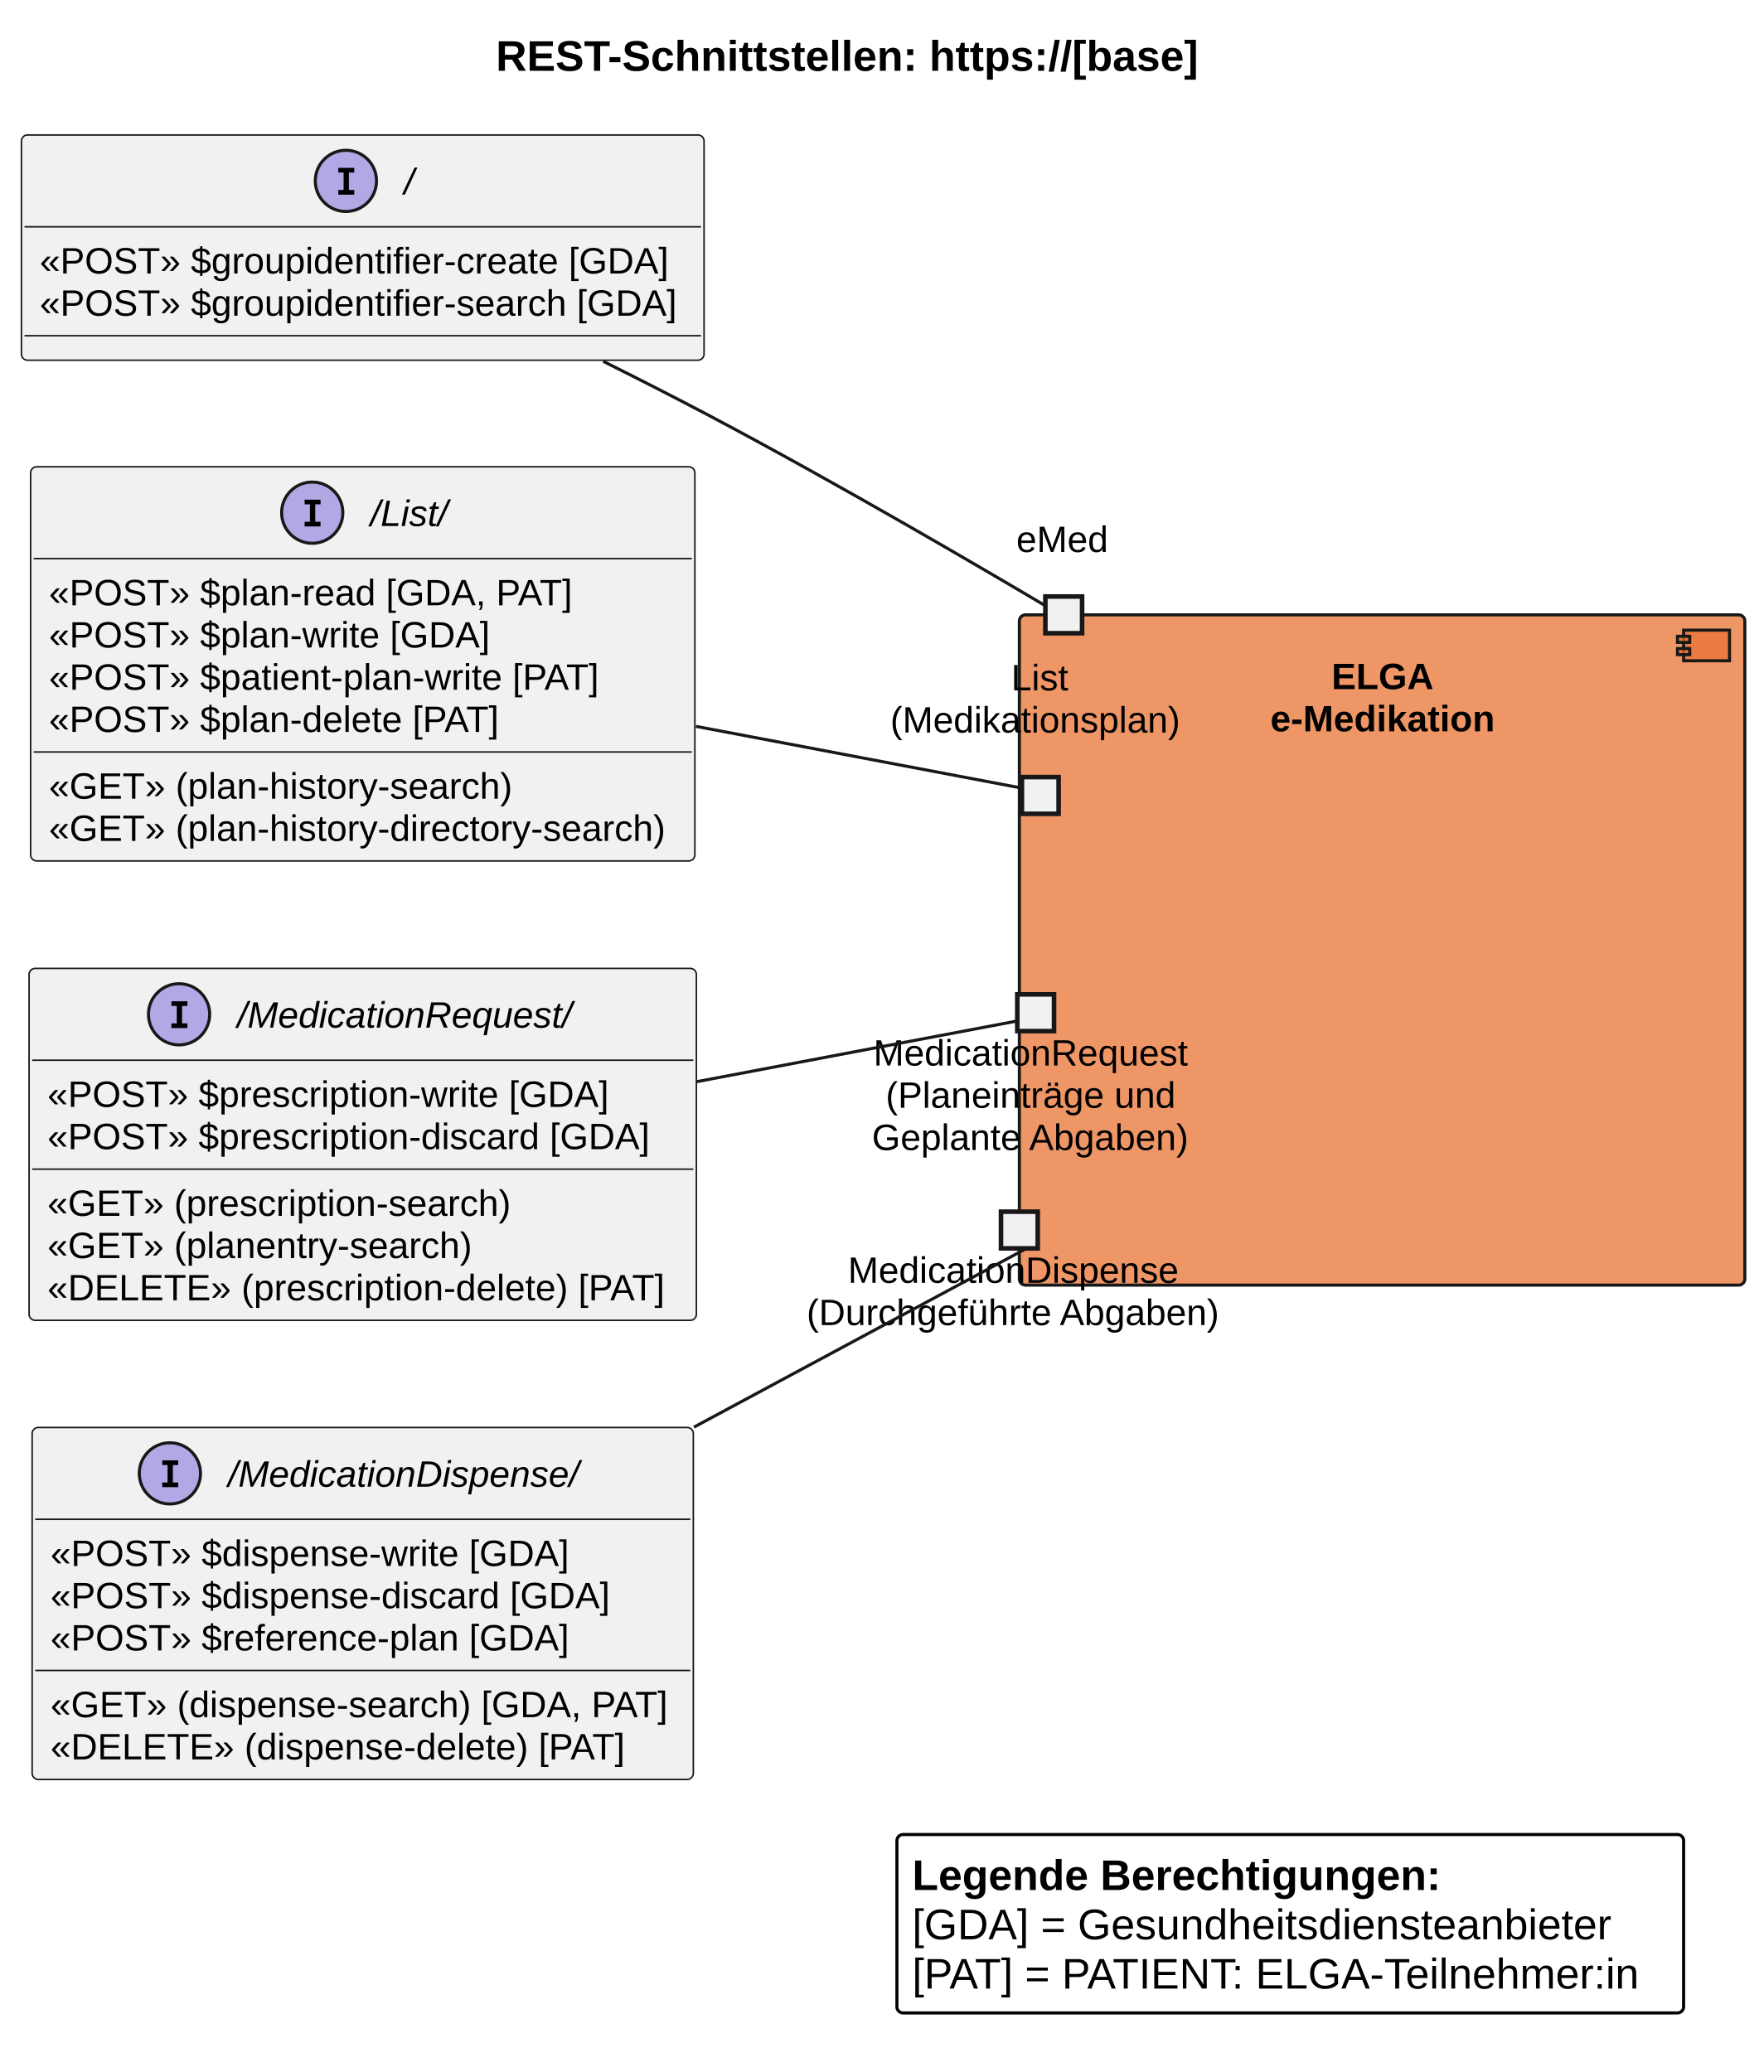
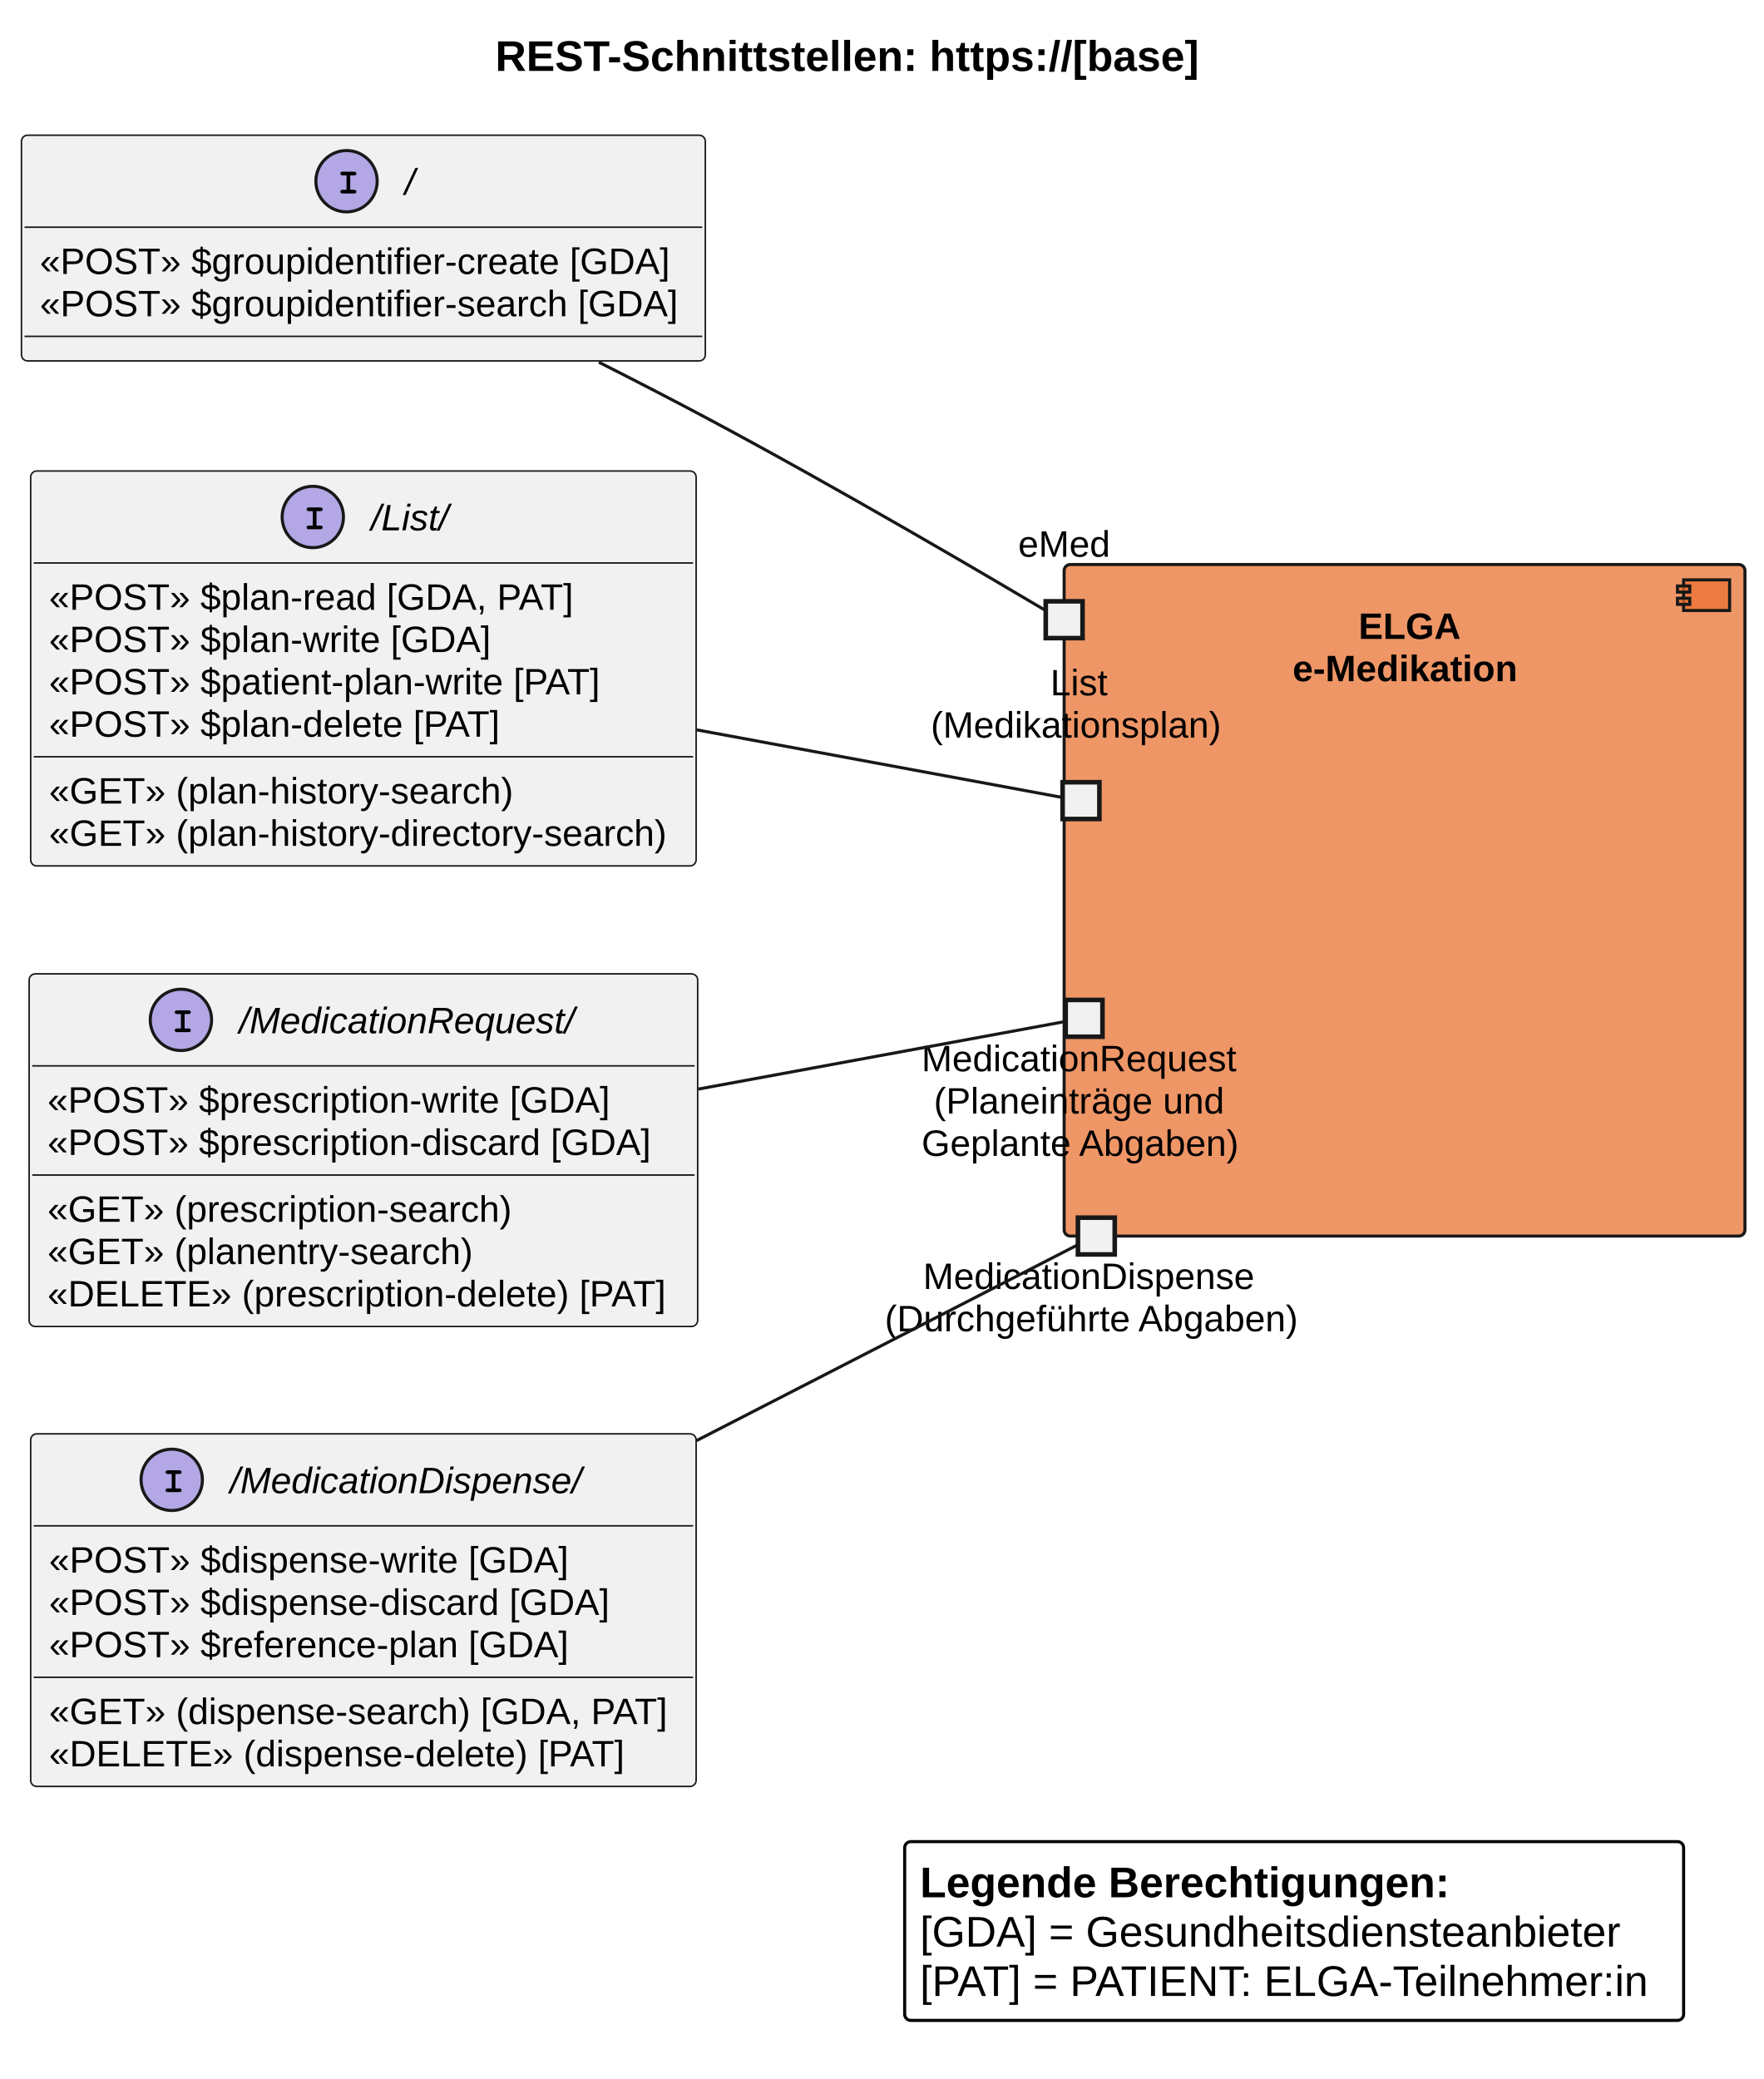
- <svg xmlns="http://www.w3.org/2000/svg" contentStyleType="text/css" height="677px" preserveAspectRatio="none" style="width:576px;height:677px;background:#FFFFFF;" version="1.1" viewBox="0 0 576 677" width="576px" zoomAndPan="magnify">
+ <svg xmlns="http://www.w3.org/2000/svg" contentStyleType="text/css" height="678px" preserveAspectRatio="none" style="width:575px;height:678px;background:#FFFFFF;" version="1.1" viewBox="0 0 575 678" width="575px" zoomAndPan="magnify">
  <defs />
  <g>
-     <text fill="#000000" font-family="Arial" font-size="14" font-weight="bold" lengthAdjust="spacing" textLength="238" x="162" y="23.132">REST-Schnittstellen: https://[base]</text>
+     <text fill="#000000" font-family="Arial" font-size="14" font-weight="bold" lengthAdjust="spacing" textLength="238" x="161.5" y="23.132">REST-Schnittstellen: https://[base]</text>
    <g id="cluster_Server">
-       <rect fill="#E97232" fill-opacity="0.741" height="219" rx="2" ry="2" style="stroke:#181818;stroke-width:1.0;" width="237" x="333" y="200.899" />
-       <rect fill="#E97232" fill-opacity="0.741" height="10" style="stroke:#181818;stroke-width:1.0;" width="15" x="550" y="205.899" />
-       <rect fill="#E97232" fill-opacity="0.741" height="2" style="stroke:#181818;stroke-width:1.0;" width="4" x="548" y="207.899" />
-       <rect fill="#E97232" fill-opacity="0.741" height="2" style="stroke:#181818;stroke-width:1.0;" width="4" x="548" y="211.899" />
-       <text fill="#000000" font-family="Arial" font-size="12" font-weight="bold" lengthAdjust="spacing" textLength="33" x="435" y="225.155">ELGA</text>
-       <text fill="#000000" font-family="Arial" font-size="12" font-weight="bold" lengthAdjust="spacing" textLength="73" x="415" y="238.953">e-Medikation</text>
+       <rect fill="#E97232" fill-opacity="0.741" height="219" rx="2" ry="2" style="stroke:#181818;stroke-width:1.0;" width="222" x="347" y="184.099" />
+       <rect fill="#E97232" fill-opacity="0.741" height="10" style="stroke:#181818;stroke-width:1.0;" width="15" x="549" y="189.099" />
+       <rect fill="#E97232" fill-opacity="0.741" height="2" style="stroke:#181818;stroke-width:1.0;" width="4" x="547" y="191.099" />
+       <rect fill="#E97232" fill-opacity="0.741" height="2" style="stroke:#181818;stroke-width:1.0;" width="4" x="547" y="195.099" />
+       <text fill="#000000" font-family="Arial" font-size="12" font-weight="bold" lengthAdjust="spacing" textLength="30" x="443" y="208.355">ELGA</text>
+       <text fill="#000000" font-family="Arial" font-size="12" font-weight="bold" lengthAdjust="spacing" textLength="73" x="421.5" y="222.153">e-Medikation</text>
    </g>
-     <text fill="#000000" font-family="Arial" font-size="12" lengthAdjust="spacing" textLength="19" x="330.33" y="225.557">List</text>
-     <text fill="#000000" font-family="Arial" font-size="12" lengthAdjust="spacing" textLength="98" x="290.83" y="239.356">(Medikationsplan)</text>
-     <rect fill="#F1F1F1" height="12" style="stroke:#181818;stroke-width:1.5;" width="12" x="333.83" y="253.899" />
-     <text fill="#000000" font-family="Arial" font-size="12" lengthAdjust="spacing" textLength="112" x="277" y="419.154">MedicationDispense</text>
-     <text fill="#000000" font-family="Arial" font-size="12" lengthAdjust="spacing" textLength="139" x="263.5" y="432.953">(Durchgeführte Abgaben)</text>
-     <rect fill="#F1F1F1" height="12" style="stroke:#181818;stroke-width:1.5;" width="12" x="327" y="395.899" />
-     <text fill="#000000" font-family="Arial" font-size="12" lengthAdjust="spacing" textLength="106" x="285.33" y="348.154">MedicationRequest</text>
-     <text fill="#000000" font-family="Arial" font-size="12" lengthAdjust="spacing" textLength="98" x="289.33" y="361.953">(Planeinträge und</text>
-     <text fill="#000000" font-family="Arial" font-size="12" lengthAdjust="spacing" textLength="107" x="284.83" y="375.752">Geplante Abgaben)</text>
-     <rect fill="#F1F1F1" height="12" style="stroke:#181818;stroke-width:1.5;" width="12" x="332.33" y="324.899" />
-     <text fill="#000000" font-family="Arial" font-size="12" lengthAdjust="spacing" textLength="31" x="332" y="180.356">eMed</text>
-     <rect fill="#F1F1F1" height="12" style="stroke:#181818;stroke-width:1.5;" width="12" x="341.5" y="194.899" />
+     <text fill="#000000" font-family="Arial" font-size="12" lengthAdjust="spacing" textLength="20" x="342.5" y="226.757">List</text>
+     <text fill="#000000" font-family="Arial" font-size="12" lengthAdjust="spacing" textLength="98" x="303.5" y="240.556">(Medikationsplan)</text>
+     <rect fill="#F1F1F1" height="12" style="stroke:#181818;stroke-width:1.5;" width="12" x="346.5" y="255.099" />
+     <text fill="#000000" font-family="Arial" font-size="12" lengthAdjust="spacing" textLength="113" x="301" y="420.354">MedicationDispense</text>
+     <text fill="#000000" font-family="Arial" font-size="12" lengthAdjust="spacing" textLength="138" x="288.5" y="434.153">(Durchgeführte Abgaben)</text>
+     <rect fill="#F1F1F1" height="12" style="stroke:#181818;stroke-width:1.5;" width="12" x="351.5" y="397.099" />
+     <text fill="#000000" font-family="Arial" font-size="12" lengthAdjust="spacing" textLength="106" x="300.5" y="349.354">MedicationRequest</text>
+     <text fill="#000000" font-family="Arial" font-size="12" lengthAdjust="spacing" textLength="98" x="304.5" y="363.153">(Planeinträge und</text>
+     <text fill="#000000" font-family="Arial" font-size="12" lengthAdjust="spacing" textLength="106" x="300.5" y="376.952">Geplante Abgaben)</text>
+     <rect fill="#F1F1F1" height="12" style="stroke:#181818;stroke-width:1.5;" width="12" x="347.5" y="326.099" />
+     <text fill="#000000" font-family="Arial" font-size="12" lengthAdjust="spacing" textLength="30" x="332" y="181.556">eMed</text>
+     <rect fill="#F1F1F1" height="12" style="stroke:#181818;stroke-width:1.5;" width="12" x="341" y="196.099" />
    <g id="elem_IEmed">
      <rect codeLine="47" fill="#F1F1F1" height="73.598" id="IEmed" rx="2" ry="2" style="stroke:#181818;stroke-width:0.5;" width="223" x="7" y="44.099" />
      <ellipse cx="113" cy="59.099" fill="#B4A7E5" rx="10" ry="10" style="stroke:#181818;stroke-width:1.0;" />
-       <path d="M110.508,56.374 L110.508,54.851 L115.717,54.851 L115.717,56.374 L113.977,56.374 L113.977,62.075 L115.717,62.075 L115.717,63.599 L110.508,63.599 L110.508,62.075 L112.248,62.075 L112.248,56.374 Z " fill="#000000" />
+       <path d="M114.203,57.192 L114.203,61.895 L115.422,61.895 Q115.844,61.895 116.031,62.067 Q116.219,62.224 116.219,62.505 Q116.219,62.77 116.031,62.942 Q115.844,63.099 115.422,63.099 L111.781,63.099 Q111.359,63.099 111.172,62.942 Q110.984,62.77 110.984,62.489 Q110.984,62.224 111.172,62.067 Q111.359,61.895 111.781,61.895 L113,61.895 L113,57.192 L111.781,57.192 Q111.359,57.192 111.172,57.036 Q110.984,56.864 110.984,56.599 Q110.984,56.317 111.172,56.161 Q111.359,55.989 111.781,55.989 L115.422,55.989 Q115.844,55.989 116.031,56.161 Q116.219,56.317 116.219,56.599 Q116.219,56.864 116.031,57.036 Q115.844,57.192 115.422,57.192 L114.203,57.192 Z " fill="#000000" />
      <text fill="#000000" font-family="Arial" font-size="12" font-style="italic" lengthAdjust="spacing" textLength="3" x="132" y="63.455">/</text>
      <line style="stroke:#181818;stroke-width:0.5;" x1="8" x2="229" y1="74.099" y2="74.099" />
-       <text fill="#000000" font-family="Arial" font-size="12" lengthAdjust="spacing" textLength="208" x="13" y="89.355">«POST» $groupidentifier-create [GDA]</text>
+       <text fill="#000000" font-family="Arial" font-size="12" lengthAdjust="spacing" textLength="207" x="13" y="89.355">«POST» $groupidentifier-create [GDA]</text>
      <text fill="#000000" font-family="Arial" font-size="12" lengthAdjust="spacing" textLength="211" x="13" y="103.153">«POST» $groupidentifier-search [GDA]</text>
      <line style="stroke:#181818;stroke-width:0.5;" x1="8" x2="229" y1="109.696" y2="109.696" />
    </g>
    <g id="elem_IList">
-       <rect codeLine="52" fill="#F1F1F1" height="128.793" id="IList" rx="2" ry="2" style="stroke:#181818;stroke-width:0.5;" width="217" x="10" y="152.509" />
-       <ellipse cx="102" cy="167.509" fill="#B4A7E5" rx="10" ry="10" style="stroke:#181818;stroke-width:1.0;" />
-       <path d="M99.508,164.784 L99.508,163.261 L104.717,163.261 L104.717,164.784 L102.977,164.784 L102.977,170.485 L104.717,170.485 L104.717,172.009 L99.508,172.009 L99.508,170.485 L101.248,170.485 L101.248,164.784 Z " fill="#000000" />
-       <text fill="#000000" font-family="Arial" font-size="12" font-style="italic" lengthAdjust="spacing" textLength="25" x="121" y="171.865">/List/</text>
-       <line style="stroke:#181818;stroke-width:0.5;" x1="11" x2="226" y1="182.509" y2="182.509" />
-       <text fill="#000000" font-family="Arial" font-size="12" lengthAdjust="spacing" textLength="173" x="16" y="197.764">«POST» $plan-read [GDA, PAT]</text>
-       <text fill="#000000" font-family="Arial" font-size="12" lengthAdjust="spacing" textLength="145" x="16" y="211.563">«POST» $plan-write [GDA]</text>
-       <text fill="#000000" font-family="Arial" font-size="12" lengthAdjust="spacing" textLength="183" x="16" y="225.362">«POST» $patient-plan-write [PAT]</text>
-       <text fill="#000000" font-family="Arial" font-size="12" lengthAdjust="spacing" textLength="150" x="16" y="239.161">«POST» $plan-delete [PAT]</text>
-       <line style="stroke:#181818;stroke-width:0.5;" x1="11" x2="226" y1="245.704" y2="245.704" />
-       <text fill="#000000" font-family="Arial" font-size="12" lengthAdjust="spacing" textLength="154" x="16" y="260.96">«GET» (plan-history-search)</text>
-       <text fill="#000000" font-family="Arial" font-size="12" lengthAdjust="spacing" textLength="205" x="16" y="274.759">«GET» (plan-history-directory-search)</text>
+       <rect codeLine="52" fill="#F1F1F1" height="128.793" id="IList" rx="2" ry="2" style="stroke:#181818;stroke-width:0.5;" width="217" x="10" y="153.599" />
+       <ellipse cx="102" cy="168.599" fill="#B4A7E5" rx="10" ry="10" style="stroke:#181818;stroke-width:1.0;" />
+       <path d="M103.203,166.692 L103.203,171.395 L104.422,171.395 Q104.844,171.395 105.031,171.567 Q105.219,171.724 105.219,172.005 Q105.219,172.27 105.031,172.442 Q104.844,172.599 104.422,172.599 L100.781,172.599 Q100.359,172.599 100.172,172.442 Q99.984,172.27 99.984,171.989 Q99.984,171.724 100.172,171.567 Q100.359,171.395 100.781,171.395 L102,171.395 L102,166.692 L100.781,166.692 Q100.359,166.692 100.172,166.536 Q99.984,166.364 99.984,166.099 Q99.984,165.817 100.172,165.661 Q100.359,165.489 100.781,165.489 L104.422,165.489 Q104.844,165.489 105.031,165.661 Q105.219,165.817 105.219,166.099 Q105.219,166.364 105.031,166.536 Q104.844,166.692 104.422,166.692 L103.203,166.692 Z " fill="#000000" />
+       <text fill="#000000" font-family="Arial" font-size="12" font-style="italic" lengthAdjust="spacing" textLength="25" x="121" y="172.955">/List/</text>
+       <line style="stroke:#181818;stroke-width:0.5;" x1="11" x2="226" y1="183.599" y2="183.599" />
+       <text fill="#000000" font-family="Arial" font-size="12" lengthAdjust="spacing" textLength="171" x="16" y="198.855">«POST» $plan-read [GDA, PAT]</text>
+       <text fill="#000000" font-family="Arial" font-size="12" lengthAdjust="spacing" textLength="144" x="16" y="212.653">«POST» $plan-write [GDA]</text>
+       <text fill="#000000" font-family="Arial" font-size="12" lengthAdjust="spacing" textLength="182" x="16" y="226.452">«POST» $patient-plan-write [PAT]</text>
+       <text fill="#000000" font-family="Arial" font-size="12" lengthAdjust="spacing" textLength="149" x="16" y="240.251">«POST» $plan-delete [PAT]</text>
+       <line style="stroke:#181818;stroke-width:0.5;" x1="11" x2="226" y1="246.794" y2="246.794" />
+       <text fill="#000000" font-family="Arial" font-size="12" lengthAdjust="spacing" textLength="155" x="16" y="262.05">«GET» (plan-history-search)</text>
+       <text fill="#000000" font-family="Arial" font-size="12" lengthAdjust="spacing" textLength="205" x="16" y="275.849">«GET» (plan-history-directory-search)</text>
    </g>
    <g id="elem_IMedicationRequest">
-       <rect codeLine="61" fill="#F1F1F1" height="114.994" id="IMedicationRequest" rx="2" ry="2" style="stroke:#181818;stroke-width:0.5;" width="218" x="9.5" y="316.409" />
-       <ellipse cx="58.5" cy="331.409" fill="#B4A7E5" rx="10" ry="10" style="stroke:#181818;stroke-width:1.0;" />
-       <path d="M56.008,328.684 L56.008,327.161 L61.217,327.161 L61.217,328.684 L59.477,328.684 L59.477,334.385 L61.217,334.385 L61.217,335.909 L56.008,335.909 L56.008,334.385 L57.748,334.385 L57.748,328.684 Z " fill="#000000" />
-       <text fill="#000000" font-family="Arial" font-size="12" font-style="italic" lengthAdjust="spacing" textLength="112" x="77.5" y="335.765">/MedicationRequest/</text>
-       <line style="stroke:#181818;stroke-width:0.5;" x1="10.5" x2="226.5" y1="346.409" y2="346.409" />
-       <text fill="#000000" font-family="Arial" font-size="12" lengthAdjust="spacing" textLength="185" x="15.5" y="361.664">«POST» $prescription-write [GDA]</text>
-       <text fill="#000000" font-family="Arial" font-size="12" lengthAdjust="spacing" textLength="199" x="15.5" y="375.463">«POST» $prescription-discard [GDA]</text>
-       <line style="stroke:#181818;stroke-width:0.5;" x1="10.5" x2="226.5" y1="382.006" y2="382.006" />
-       <text fill="#000000" font-family="Arial" font-size="12" lengthAdjust="spacing" textLength="154" x="15.5" y="397.262">«GET» (prescription-search)</text>
-       <text fill="#000000" font-family="Arial" font-size="12" lengthAdjust="spacing" textLength="141" x="15.5" y="411.061">«GET» (planentry-search)</text>
-       <text fill="#000000" font-family="Arial" font-size="12" lengthAdjust="spacing" textLength="206" x="15.5" y="424.86">«DELETE» (prescription-delete) [PAT]</text>
+       <rect codeLine="61" fill="#F1F1F1" height="114.994" id="IMedicationRequest" rx="2" ry="2" style="stroke:#181818;stroke-width:0.5;" width="218" x="9.5" y="317.599" />
+       <ellipse cx="59" cy="332.599" fill="#B4A7E5" rx="10" ry="10" style="stroke:#181818;stroke-width:1.0;" />
+       <path d="M60.203,330.692 L60.203,335.396 L61.422,335.396 Q61.844,335.396 62.031,335.567 Q62.219,335.724 62.219,336.005 Q62.219,336.271 62.031,336.442 Q61.844,336.599 61.422,336.599 L57.781,336.599 Q57.359,336.599 57.172,336.442 Q56.984,336.271 56.984,335.989 Q56.984,335.724 57.172,335.567 Q57.359,335.396 57.781,335.396 L59,335.396 L59,330.692 L57.781,330.692 Q57.359,330.692 57.172,330.536 Q56.984,330.364 56.984,330.099 Q56.984,329.817 57.172,329.661 Q57.359,329.489 57.781,329.489 L61.422,329.489 Q61.844,329.489 62.031,329.661 Q62.219,329.817 62.219,330.099 Q62.219,330.364 62.031,330.536 Q61.844,330.692 61.422,330.692 L60.203,330.692 Z " fill="#000000" />
+       <text fill="#000000" font-family="Arial" font-size="12" font-style="italic" lengthAdjust="spacing" textLength="111" x="78" y="336.955">/MedicationRequest/</text>
+       <line style="stroke:#181818;stroke-width:0.5;" x1="10.5" x2="226.5" y1="347.599" y2="347.599" />
+       <text fill="#000000" font-family="Arial" font-size="12" lengthAdjust="spacing" textLength="185" x="15.5" y="362.854">«POST» $prescription-write [GDA]</text>
+       <text fill="#000000" font-family="Arial" font-size="12" lengthAdjust="spacing" textLength="200" x="15.5" y="376.653">«POST» $prescription-discard [GDA]</text>
+       <line style="stroke:#181818;stroke-width:0.5;" x1="10.5" x2="226.5" y1="383.196" y2="383.196" />
+       <text fill="#000000" font-family="Arial" font-size="12" lengthAdjust="spacing" textLength="156" x="15.5" y="398.452">«GET» (prescription-search)</text>
+       <text fill="#000000" font-family="Arial" font-size="12" lengthAdjust="spacing" textLength="141" x="15.5" y="412.251">«GET» (planentry-search)</text>
+       <text fill="#000000" font-family="Arial" font-size="12" lengthAdjust="spacing" textLength="206" x="15.5" y="426.05">«DELETE» (prescription-delete) [PAT]</text>
    </g>
    <g id="elem_IDurchgAbgabe">
-       <rect codeLine="69" fill="#F1F1F1" height="114.994" id="IDurchgAbgabe" rx="2" ry="2" style="stroke:#181818;stroke-width:0.5;" width="216" x="10.5" y="466.409" />
-       <ellipse cx="55.5" cy="481.409" fill="#B4A7E5" rx="10" ry="10" style="stroke:#181818;stroke-width:1.0;" />
-       <path d="M53.008,478.684 L53.008,477.161 L58.217,477.161 L58.217,478.684 L56.477,478.684 L56.477,484.385 L58.217,484.385 L58.217,485.909 L53.008,485.909 L53.008,484.385 L54.748,484.385 L54.748,478.684 Z " fill="#000000" />
-       <text fill="#000000" font-family="Arial" font-size="12" font-style="italic" lengthAdjust="spacing" textLength="118" x="74.5" y="485.765">/MedicationDispense/</text>
-       <line style="stroke:#181818;stroke-width:0.5;" x1="11.5" x2="225.5" y1="496.409" y2="496.409" />
-       <text fill="#000000" font-family="Arial" font-size="12" lengthAdjust="spacing" textLength="171" x="16.5" y="511.664">«POST» $dispense-write [GDA]</text>
-       <text fill="#000000" font-family="Arial" font-size="12" lengthAdjust="spacing" textLength="185" x="16.5" y="525.463">«POST» $dispense-discard [GDA]</text>
-       <text fill="#000000" font-family="Arial" font-size="12" lengthAdjust="spacing" textLength="171" x="16.5" y="539.262">«POST» $reference-plan [GDA]</text>
-       <line style="stroke:#181818;stroke-width:0.5;" x1="11.5" x2="225.5" y1="545.805" y2="545.805" />
-       <text fill="#000000" font-family="Arial" font-size="12" lengthAdjust="spacing" textLength="204" x="16.5" y="561.061">«GET» (dispense-search) [GDA, PAT]</text>
-       <text fill="#000000" font-family="Arial" font-size="12" lengthAdjust="spacing" textLength="192" x="16.5" y="574.86">«DELETE» (dispense-delete) [PAT]</text>
+       <rect codeLine="69" fill="#F1F1F1" height="114.994" id="IDurchgAbgabe" rx="2" ry="2" style="stroke:#181818;stroke-width:0.5;" width="217" x="10" y="467.599" />
+       <ellipse cx="56" cy="482.599" fill="#B4A7E5" rx="10" ry="10" style="stroke:#181818;stroke-width:1.0;" />
+       <path d="M57.203,480.692 L57.203,485.396 L58.422,485.396 Q58.844,485.396 59.031,485.567 Q59.219,485.724 59.219,486.005 Q59.219,486.271 59.031,486.442 Q58.844,486.599 58.422,486.599 L54.781,486.599 Q54.359,486.599 54.172,486.442 Q53.984,486.271 53.984,485.989 Q53.984,485.724 54.172,485.567 Q54.359,485.396 54.781,485.396 L56,485.396 L56,480.692 L54.781,480.692 Q54.359,480.692 54.172,480.536 Q53.984,480.364 53.984,480.099 Q53.984,479.817 54.172,479.661 Q54.359,479.489 54.781,479.489 L58.422,479.489 Q58.844,479.489 59.031,479.661 Q59.219,479.817 59.219,480.099 Q59.219,480.364 59.031,480.536 Q58.844,480.692 58.422,480.692 L57.203,480.692 Z " fill="#000000" />
+       <text fill="#000000" font-family="Arial" font-size="12" font-style="italic" lengthAdjust="spacing" textLength="117" x="75" y="486.955">/MedicationDispense/</text>
+       <line style="stroke:#181818;stroke-width:0.5;" x1="11" x2="226" y1="497.599" y2="497.599" />
+       <text fill="#000000" font-family="Arial" font-size="12" lengthAdjust="spacing" textLength="172" x="16" y="512.855">«POST» $dispense-write [GDA]</text>
+       <text fill="#000000" font-family="Arial" font-size="12" lengthAdjust="spacing" textLength="187" x="16" y="526.653">«POST» $dispense-discard [GDA]</text>
+       <text fill="#000000" font-family="Arial" font-size="12" lengthAdjust="spacing" textLength="170" x="16" y="540.452">«POST» $reference-plan [GDA]</text>
+       <line style="stroke:#181818;stroke-width:0.5;" x1="11" x2="226" y1="546.995" y2="546.995" />
+       <text fill="#000000" font-family="Arial" font-size="12" lengthAdjust="spacing" textLength="205" x="16" y="562.251">«GET» (dispense-search) [GDA, PAT]</text>
+       <text fill="#000000" font-family="Arial" font-size="12" lengthAdjust="spacing" textLength="193" x="16" y="576.05">«DELETE» (dispense-delete) [PAT]</text>
    </g>
    <g id="link_IDurchgAbgabe_p3">
-       <path codeLine="88" d="M226.69,466.299 C270.31,442.849 315.18,418.739 335.41,407.859 " fill="none" id="IDurchgAbgabe-p3" style="stroke:#181818;stroke-width:1.0;" />
+       <path codeLine="88" d="M227.13,469.809 C279.17,443.079 334.08,414.869 351.42,405.969 " fill="none" id="IDurchgAbgabe-p3" style="stroke:#181818;stroke-width:1.0;" />
    </g>
    <g id="link_IMedicationRequest_p2">
-       <path codeLine="89" d="M227.68,353.409 C269.02,345.579 311.3,337.569 332.52,333.549 " fill="none" id="IMedicationRequest-p2" style="stroke:#181818;stroke-width:1.0;" />
+       <path codeLine="89" d="M227.71,355.169 C277.81,345.949 330.02,336.329 347.17,333.169 " fill="none" id="IMedicationRequest-p2" style="stroke:#181818;stroke-width:1.0;" />
    </g>
    <g id="link_IList_p4">
-       <path codeLine="90" d="M227.35,237.329 C269.67,245.349 313.05,253.569 333.86,257.509 " fill="none" id="IList-p4" style="stroke:#181818;stroke-width:1.0;" />
+       <path codeLine="90" d="M227.24,238.029 C277.13,247.249 329.12,256.869 346.2,260.029 " fill="none" id="IList-p4" style="stroke:#181818;stroke-width:1.0;" />
    </g>
    <g id="link_IEmed_p1">
-       <path codeLine="91" d="M197.08,118.069 C208.18,123.609 219.42,129.329 230,134.899 C273.6,157.879 324.88,188.059 341.22,197.759 " fill="none" id="IEmed-p1" style="stroke:#181818;stroke-width:1.0;" />
+       <path codeLine="91" d="M195.27,118.119 C206.96,124.029 218.84,130.149 230,136.099 C273.35,159.199 324.45,189.299 340.74,198.969 " fill="none" id="IEmed-p1" style="stroke:#181818;stroke-width:1.0;" />
    </g>
-     <rect fill="none" height="58.296" id="_legend" rx="2" ry="2" style="stroke:#000000;stroke-width:1.0;" width="257" x="293" y="599.403" />
-     <text fill="#000000" font-family="Arial" font-size="14" font-weight="bold" lengthAdjust="spacing" textLength="179" x="298" y="617.535">Legende Berechtigungen:</text>
-     <text fill="#000000" font-family="Arial" font-size="14" lengthAdjust="spacing" textLength="232" x="298" y="633.633">[GDA] = Gesundheitsdiensteanbieter</text>
-     <text fill="#000000" font-family="Arial" font-size="14" lengthAdjust="spacing" textLength="247" x="298" y="649.732">[PAT] = PATIENT: ELGA-Teilnehmer:in</text>
+     <rect fill="none" height="58.296" id="_legend" rx="2" ry="2" style="stroke:#000000;stroke-width:1.0;" width="254" x="295" y="600.593" />
+     <text fill="#000000" font-family="Arial" font-size="14" font-weight="bold" lengthAdjust="spacing" textLength="184" x="300" y="618.725">Legende Berechtigungen:</text>
+     <text fill="#000000" font-family="Arial" font-size="14" lengthAdjust="spacing" textLength="232" x="300" y="634.823">[GDA] = Gesundheitsdiensteanbieter</text>
+     <text fill="#000000" font-family="Arial" font-size="14" lengthAdjust="spacing" textLength="244" x="300" y="650.922">[PAT] = PATIENT: ELGA-Teilnehmer:in</text>
  </g>
</svg>
